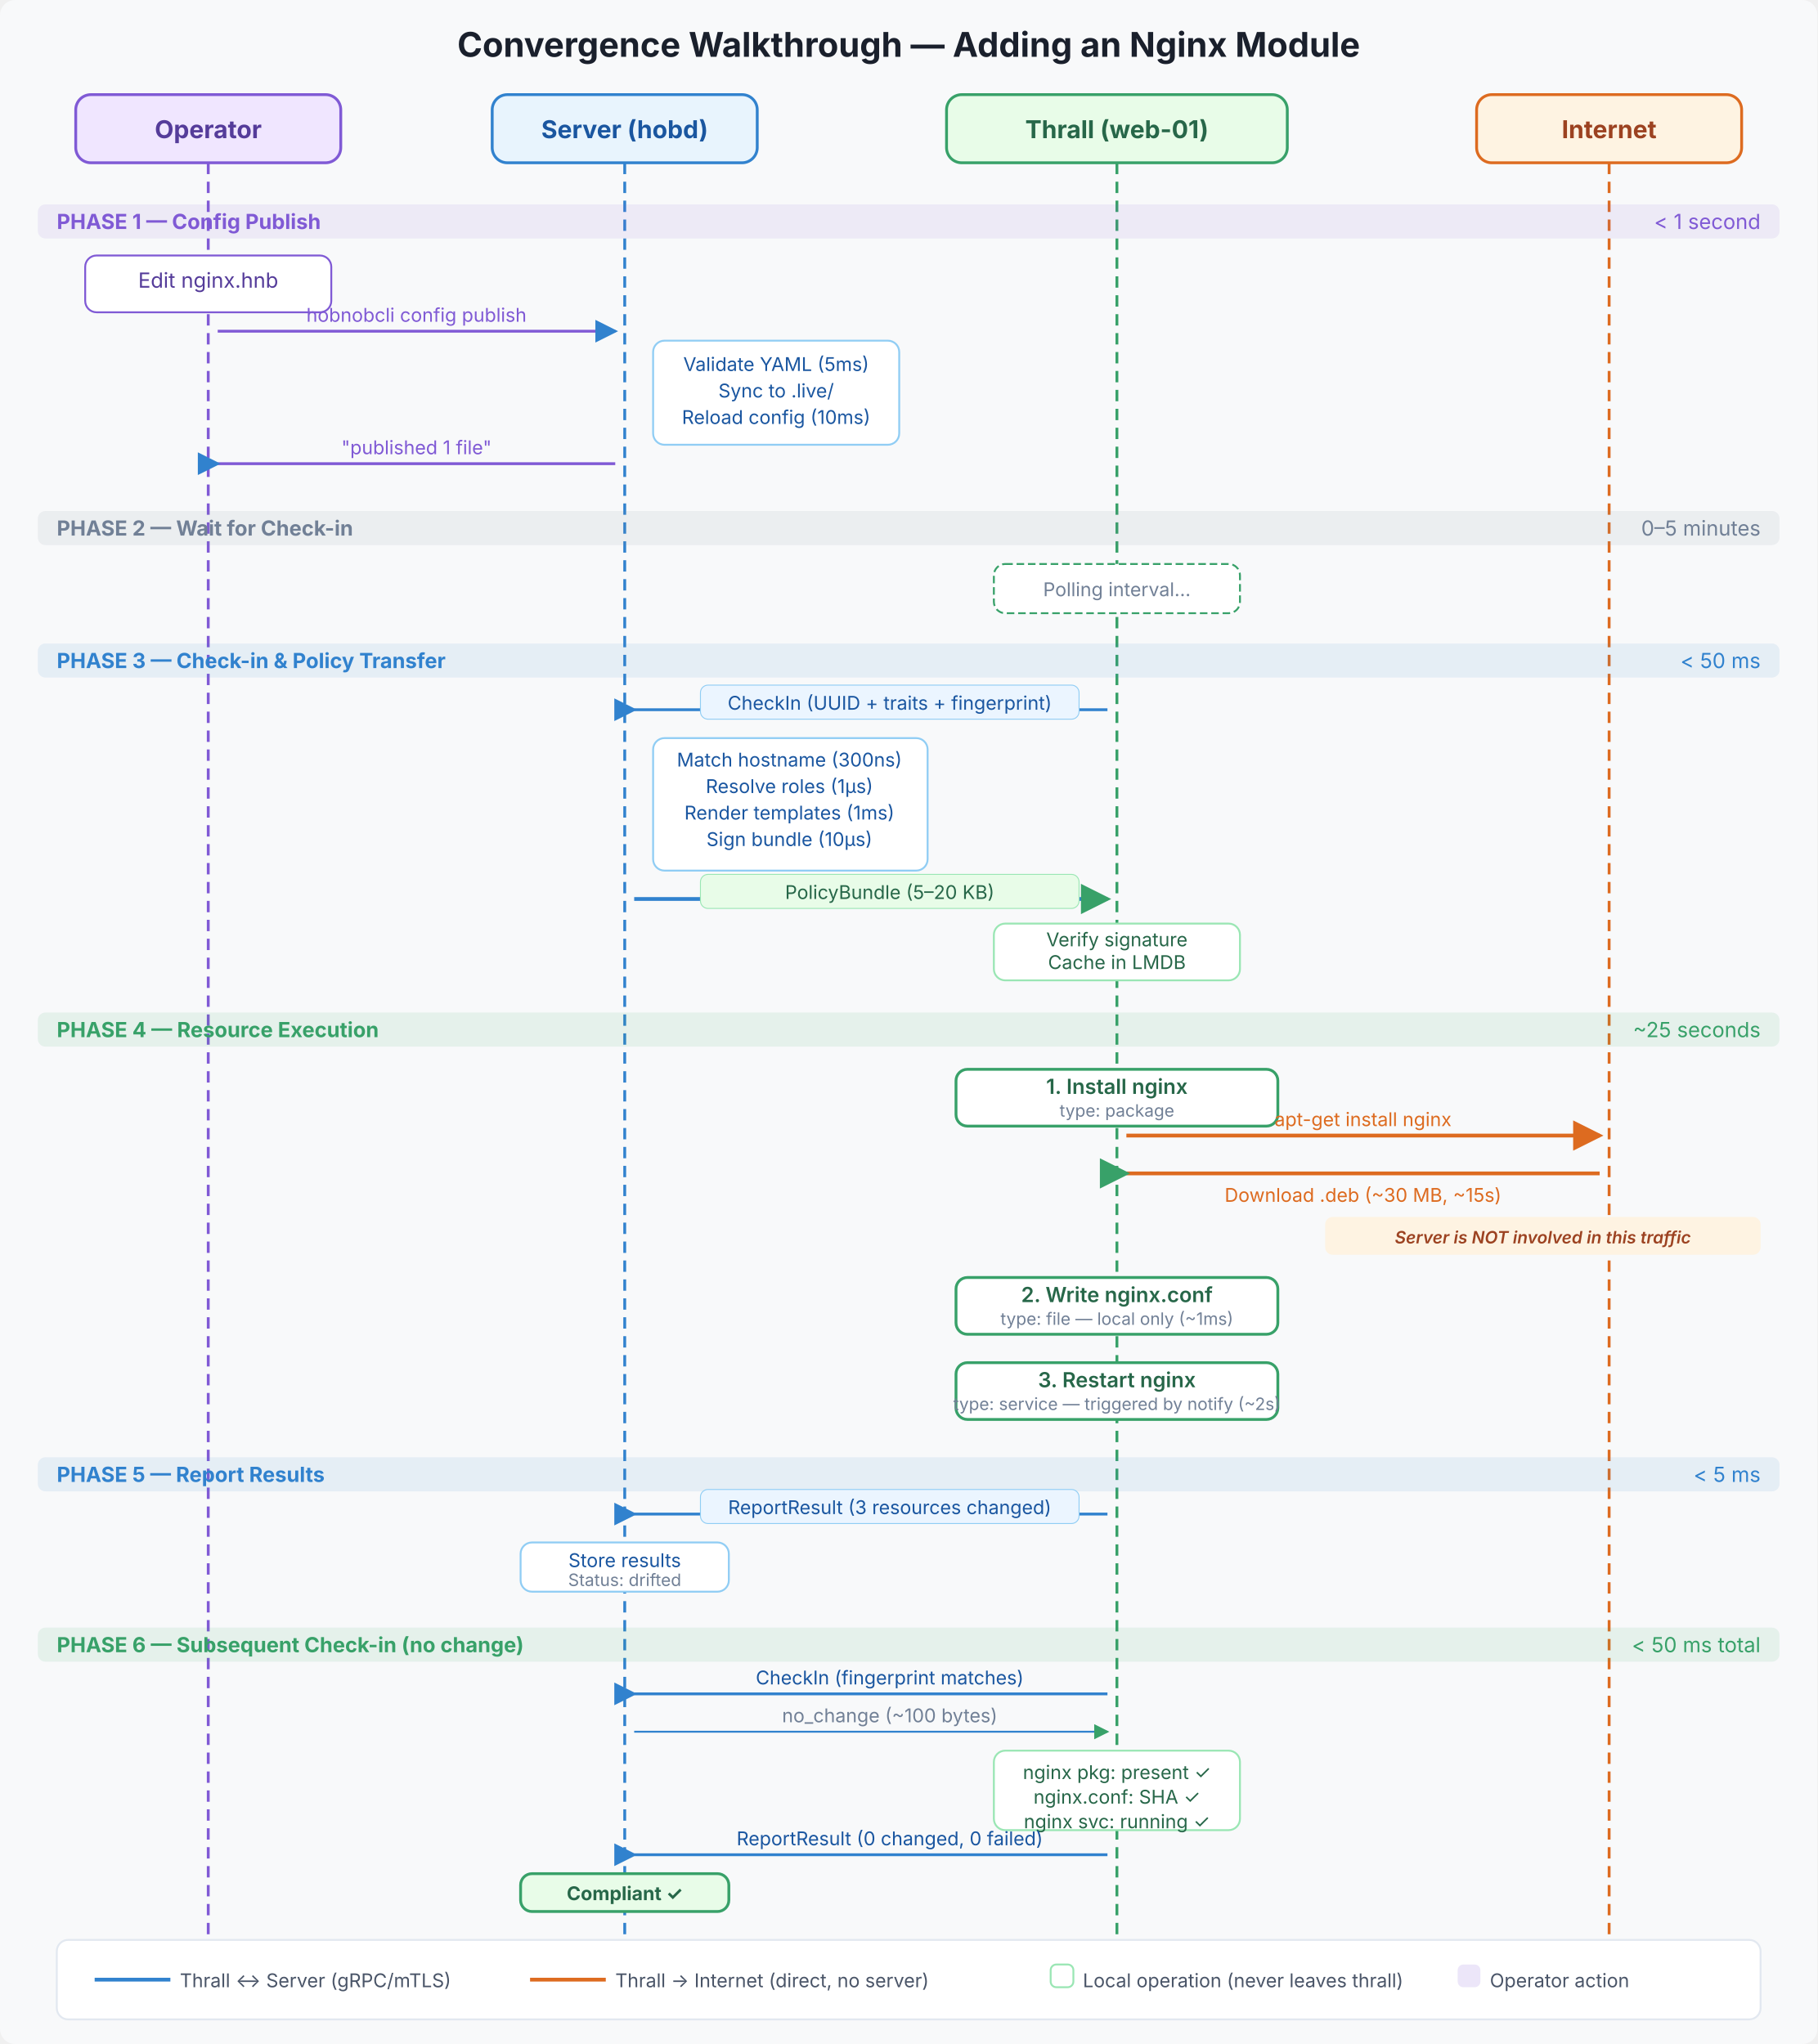
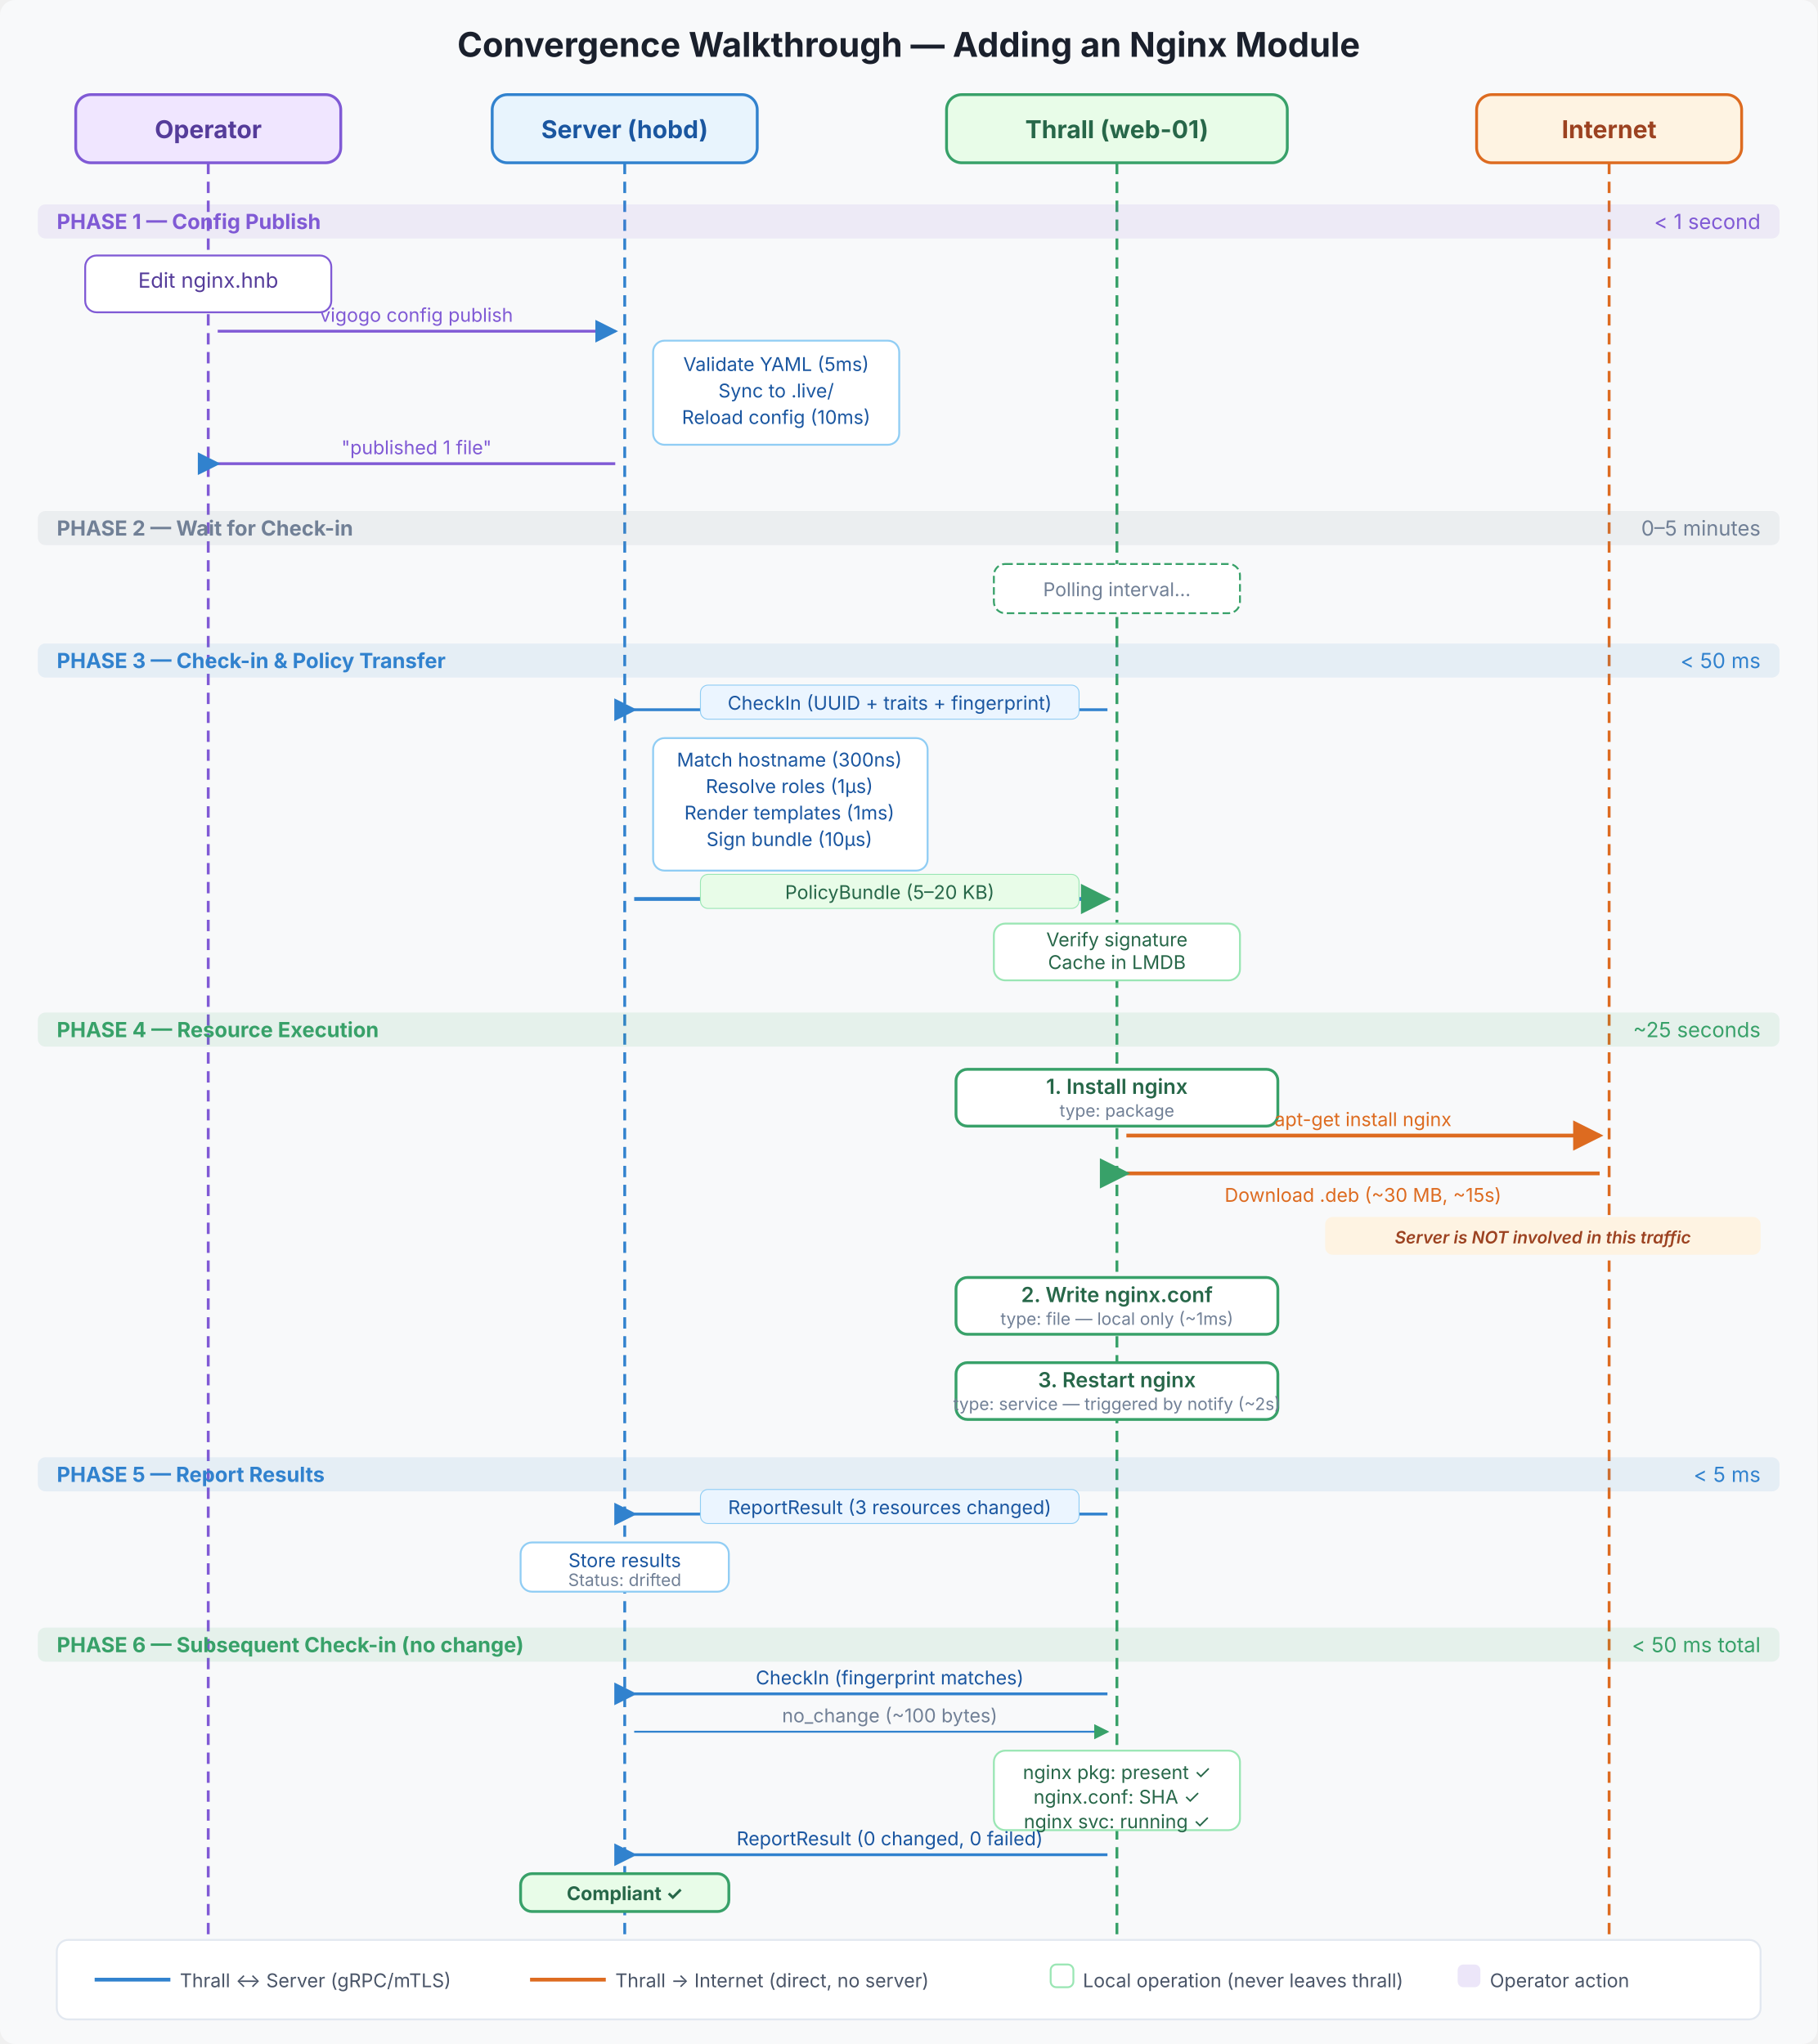
<svg xmlns="http://www.w3.org/2000/svg" viewBox="0 0 960 1080" font-family="Inter, system-ui, sans-serif" font-size="12">
  <defs>
    <marker id="arr" markerWidth="8" markerHeight="8" refX="7" refY="4" orient="auto">
      <path d="M 0 0 L 8 4 L 0 8 Z" fill="#3182ce" />
    </marker>
    <marker id="arrGreen" markerWidth="8" markerHeight="8" refX="7" refY="4" orient="auto">
      <path d="M 0 0 L 8 4 L 0 8 Z" fill="#38a169" />
    </marker>
    <marker id="arrOrange" markerWidth="8" markerHeight="8" refX="7" refY="4" orient="auto">
      <path d="M 0 0 L 8 4 L 0 8 Z" fill="#dd6b20" />
    </marker>
    <marker id="arrBack" markerWidth="8" markerHeight="8" refX="1" refY="4" orient="auto">
      <path d="M 8 0 L 0 4 L 8 8 Z" fill="#3182ce" />
    </marker>
    <marker id="arrBackGreen" markerWidth="8" markerHeight="8" refX="1" refY="4" orient="auto">
      <path d="M 8 0 L 0 4 L 8 8 Z" fill="#38a169" />
    </marker>
  </defs>
  <rect width="960" height="1080" fill="#f8f9fa" rx="8" />
  <text x="480" y="30" text-anchor="middle" font-size="18" font-weight="700" fill="#1a202c">Convergence Walkthrough — Adding an Nginx Module</text>
  <rect x="40" y="50" width="140" height="36" rx="8" fill="#f0e6ff" stroke="#805ad5" stroke-width="1.5" />
  <text x="110" y="73" text-anchor="middle" font-weight="700" font-size="13" fill="#553c9a">Operator</text>
  <rect x="260" y="50" width="140" height="36" rx="8" fill="#e8f4fd" stroke="#3182ce" stroke-width="1.5" />
  <text x="330" y="73" text-anchor="middle" font-weight="700" font-size="13" fill="#1a56a0">Server (hobd)</text>
  <rect x="500" y="50" width="180" height="36" rx="8" fill="#e8fce8" stroke="#38a169" stroke-width="1.5" />
  <text x="590" y="73" text-anchor="middle" font-weight="700" font-size="13" fill="#276749">Thrall (web-01)</text>
  <rect x="780" y="50" width="140" height="36" rx="8" fill="#fef3e2" stroke="#dd6b20" stroke-width="1.5" />
  <text x="850" y="73" text-anchor="middle" font-weight="700" font-size="13" fill="#9c4221">Internet</text>
  <line x1="110" y1="86" x2="110" y2="1050" stroke="#805ad5" stroke-width="1.5" stroke-dasharray="6,4" />
  <line x1="330" y1="86" x2="330" y2="1050" stroke="#3182ce" stroke-width="1.5" stroke-dasharray="6,4" />
  <line x1="590" y1="86" x2="590" y2="1050" stroke="#38a169" stroke-width="1.5" stroke-dasharray="6,4" />
  <line x1="850" y1="86" x2="850" y2="1050" stroke="#dd6b20" stroke-width="1.5" stroke-dasharray="6,4" />
  <rect x="20" y="108" width="920" height="18" rx="4" fill="#805ad5" opacity="0.1" />
  <text x="30" y="121" font-size="11" font-weight="700" fill="#805ad5">PHASE 1 — Config Publish</text>
  <text x="930" y="121" text-anchor="end" font-size="11" fill="#805ad5">&lt; 1 second</text>
  <rect x="45" y="135" width="130" height="30" rx="6" fill="#fff" stroke="#805ad5" stroke-width="1" />
  <text x="110" y="152" text-anchor="middle" font-size="11" fill="#553c9a">Edit nginx.hnb</text>
  <line x1="115" y1="175" x2="325" y2="175" stroke="#805ad5" stroke-width="1.5" marker-end="url(#arr)" />
-   <text x="220" y="170" text-anchor="middle" font-size="10" fill="#805ad5">hobnobcli config publish</text>
+   <text x="220" y="170" text-anchor="middle" font-size="10" fill="#805ad5">vigogo config publish</text>
  <rect x="345" y="180" width="130" height="55" rx="6" fill="#fff" stroke="#90cdf4" stroke-width="1" />
  <text x="410" y="196" text-anchor="middle" font-size="10" fill="#1a56a0">Validate YAML (5ms)</text>
  <text x="410" y="210" text-anchor="middle" font-size="10" fill="#1a56a0">Sync to .live/</text>
  <text x="410" y="224" text-anchor="middle" font-size="10" fill="#1a56a0">Reload config (10ms)</text>
  <line x1="325" y1="245" x2="115" y2="245" stroke="#805ad5" stroke-width="1.5" marker-end="url(#arrBack)" />
  <text x="220" y="240" text-anchor="middle" font-size="10" fill="#805ad5">"published 1 file"</text>
  <rect x="20" y="270" width="920" height="18" rx="4" fill="#718096" opacity="0.1" />
  <text x="30" y="283" font-size="11" font-weight="700" fill="#718096">PHASE 2 — Wait for Check-in</text>
  <text x="930" y="283" text-anchor="end" font-size="11" fill="#718096">0–5 minutes</text>
  <rect x="525" y="298" width="130" height="26" rx="6" fill="#fff" stroke="#38a169" stroke-width="1" stroke-dasharray="4,2" />
  <text x="590" y="315" text-anchor="middle" font-size="10" fill="#718096">Polling interval...</text>
  <rect x="20" y="340" width="920" height="18" rx="4" fill="#3182ce" opacity="0.1" />
  <text x="30" y="353" font-size="11" font-weight="700" fill="#3182ce">PHASE 3 — Check-in &amp; Policy Transfer</text>
  <text x="930" y="353" text-anchor="end" font-size="11" fill="#3182ce">&lt; 50 ms</text>
  <line x1="585" y1="375" x2="335" y2="375" stroke="#3182ce" stroke-width="1.5" marker-end="url(#arrBack)" />
  <rect x="370" y="362" width="200" height="18" rx="4" fill="#ebf5ff" stroke="#90cdf4" stroke-width="0.5" />
  <text x="470" y="375" text-anchor="middle" font-size="10" fill="#1a56a0">CheckIn (UUID + traits + fingerprint)</text>
  <rect x="345" y="390" width="145" height="70" rx="6" fill="#fff" stroke="#90cdf4" stroke-width="1" />
  <text x="417" y="405" text-anchor="middle" font-size="10" fill="#1a56a0">Match hostname (300ns)</text>
  <text x="417" y="419" text-anchor="middle" font-size="10" fill="#1a56a0">Resolve roles (1µs)</text>
  <text x="417" y="433" text-anchor="middle" font-size="10" fill="#1a56a0">Render templates (1ms)</text>
  <text x="417" y="447" text-anchor="middle" font-size="10" fill="#1a56a0">Sign bundle (10µs)</text>
  <line x1="335" y1="475" x2="585" y2="475" stroke="#3182ce" stroke-width="2" marker-end="url(#arrGreen)" />
  <rect x="370" y="462" width="200" height="18" rx="4" fill="#e8fce8" stroke="#9ae6b4" stroke-width="0.5" />
  <text x="470" y="475" text-anchor="middle" font-size="10" fill="#276749">PolicyBundle (5–20 KB)</text>
  <rect x="525" y="488" width="130" height="30" rx="6" fill="#fff" stroke="#9ae6b4" stroke-width="1" />
  <text x="590" y="500" text-anchor="middle" font-size="10" fill="#276749">Verify signature</text>
  <text x="590" y="512" text-anchor="middle" font-size="10" fill="#276749">Cache in LMDB</text>
  <rect x="20" y="535" width="920" height="18" rx="4" fill="#38a169" opacity="0.1" />
  <text x="30" y="548" font-size="11" font-weight="700" fill="#38a169">PHASE 4 — Resource Execution</text>
  <text x="930" y="548" text-anchor="end" font-size="11" fill="#38a169">~25 seconds</text>
  <rect x="505" y="565" width="170" height="30" rx="6" fill="#fff" stroke="#38a169" stroke-width="1.5" />
  <text x="590" y="578" text-anchor="middle" font-size="11" font-weight="600" fill="#276749">1. Install nginx</text>
  <text x="590" y="590" text-anchor="middle" font-size="9" fill="#718096">type: package</text>
  <line x1="595" y1="600" x2="845" y2="600" stroke="#dd6b20" stroke-width="2" marker-end="url(#arrOrange)" />
  <text x="720" y="595" text-anchor="middle" font-size="10" fill="#dd6b20">apt-get install nginx</text>
  <line x1="845" y1="620" x2="595" y2="620" stroke="#dd6b20" stroke-width="2" marker-end="url(#arrBackGreen)" />
  <text x="720" y="635" text-anchor="middle" font-size="10" fill="#dd6b20">Download .deb (~30 MB, ~15s)</text>
  <rect x="700" y="643" width="230" height="20" rx="4" fill="#fef3e2" />
  <text x="815" y="657" text-anchor="middle" font-size="9" font-weight="600" font-style="italic" fill="#9c4221">Server is NOT involved in this traffic</text>
  <rect x="505" y="675" width="170" height="30" rx="6" fill="#fff" stroke="#38a169" stroke-width="1.5" />
  <text x="590" y="688" text-anchor="middle" font-size="11" font-weight="600" fill="#276749">2. Write nginx.conf</text>
  <text x="590" y="700" text-anchor="middle" font-size="9" fill="#718096">type: file — local only (~1ms)</text>
  <rect x="505" y="720" width="170" height="30" rx="6" fill="#fff" stroke="#38a169" stroke-width="1.5" />
  <text x="590" y="733" text-anchor="middle" font-size="11" font-weight="600" fill="#276749">3. Restart nginx</text>
  <text x="590" y="745" text-anchor="middle" font-size="9" fill="#718096">type: service — triggered by notify (~2s)</text>
  <rect x="20" y="770" width="920" height="18" rx="4" fill="#3182ce" opacity="0.1" />
  <text x="30" y="783" font-size="11" font-weight="700" fill="#3182ce">PHASE 5 — Report Results</text>
  <text x="930" y="783" text-anchor="end" font-size="11" fill="#3182ce">&lt; 5 ms</text>
  <line x1="585" y1="800" x2="335" y2="800" stroke="#3182ce" stroke-width="1.5" marker-end="url(#arrBack)" />
  <rect x="370" y="787" width="200" height="18" rx="4" fill="#ebf5ff" stroke="#90cdf4" stroke-width="0.5" />
  <text x="470" y="800" text-anchor="middle" font-size="10" fill="#1a56a0">ReportResult (3 resources changed)</text>
  <rect x="275" y="815" width="110" height="26" rx="6" fill="#fff" stroke="#90cdf4" stroke-width="1" />
  <text x="330" y="828" text-anchor="middle" font-size="10" fill="#1a56a0">Store results</text>
  <text x="330" y="838" text-anchor="middle" font-size="9" fill="#718096">Status: drifted</text>
  <rect x="20" y="860" width="920" height="18" rx="4" fill="#38a169" opacity="0.1" />
  <text x="30" y="873" font-size="11" font-weight="700" fill="#38a169">PHASE 6 — Subsequent Check-in (no change)</text>
  <text x="930" y="873" text-anchor="end" font-size="11" fill="#38a169">&lt; 50 ms total</text>
  <line x1="585" y1="895" x2="335" y2="895" stroke="#3182ce" stroke-width="1.5" marker-end="url(#arrBack)" />
  <text x="470" y="890" text-anchor="middle" font-size="10" fill="#1a56a0">CheckIn (fingerprint matches)</text>
  <line x1="335" y1="915" x2="585" y2="915" stroke="#3182ce" stroke-width="1" marker-end="url(#arrGreen)" />
  <text x="470" y="910" text-anchor="middle" font-size="10" fill="#718096">no_change (~100 bytes)</text>
  <rect x="525" y="925" width="130" height="42" rx="6" fill="#fff" stroke="#9ae6b4" stroke-width="1" />
  <text x="590" y="940" text-anchor="middle" font-size="10" fill="#276749">nginx pkg: present ✓</text>
  <text x="590" y="953" text-anchor="middle" font-size="10" fill="#276749">nginx.conf: SHA ✓</text>
  <text x="590" y="966" text-anchor="middle" font-size="10" fill="#276749">nginx svc: running ✓</text>
  <line x1="585" y1="980" x2="335" y2="980" stroke="#3182ce" stroke-width="1.5" marker-end="url(#arrBack)" />
  <text x="470" y="975" text-anchor="middle" font-size="10" fill="#1a56a0">ReportResult (0 changed, 0 failed)</text>
  <rect x="275" y="990" width="110" height="20" rx="6" fill="#e8fce8" stroke="#38a169" stroke-width="1.5" />
  <text x="330" y="1004" text-anchor="middle" font-size="10" font-weight="700" fill="#276749">Compliant ✓</text>
  <rect x="30" y="1025" width="900" height="42" rx="6" fill="#fff" stroke="#e2e8f0" stroke-width="1" />
  <line x1="50" y1="1046" x2="90" y2="1046" stroke="#3182ce" stroke-width="2" />
  <text x="95" y="1050" font-size="10" fill="#4a5568">Thrall ↔ Server (gRPC/mTLS)</text>
  <line x1="280" y1="1046" x2="320" y2="1046" stroke="#dd6b20" stroke-width="2" />
  <text x="325" y="1050" font-size="10" fill="#4a5568">Thrall → Internet (direct, no server)</text>
  <rect x="555" y="1038" width="12" height="12" rx="3" fill="#fff" stroke="#9ae6b4" stroke-width="1" />
  <text x="572" y="1050" font-size="10" fill="#4a5568">Local operation (never leaves thrall)</text>
  <rect x="770" y="1038" width="12" height="12" rx="3" fill="#805ad5" opacity="0.15" />
  <text x="787" y="1050" font-size="10" fill="#4a5568">Operator action</text>
</svg>
